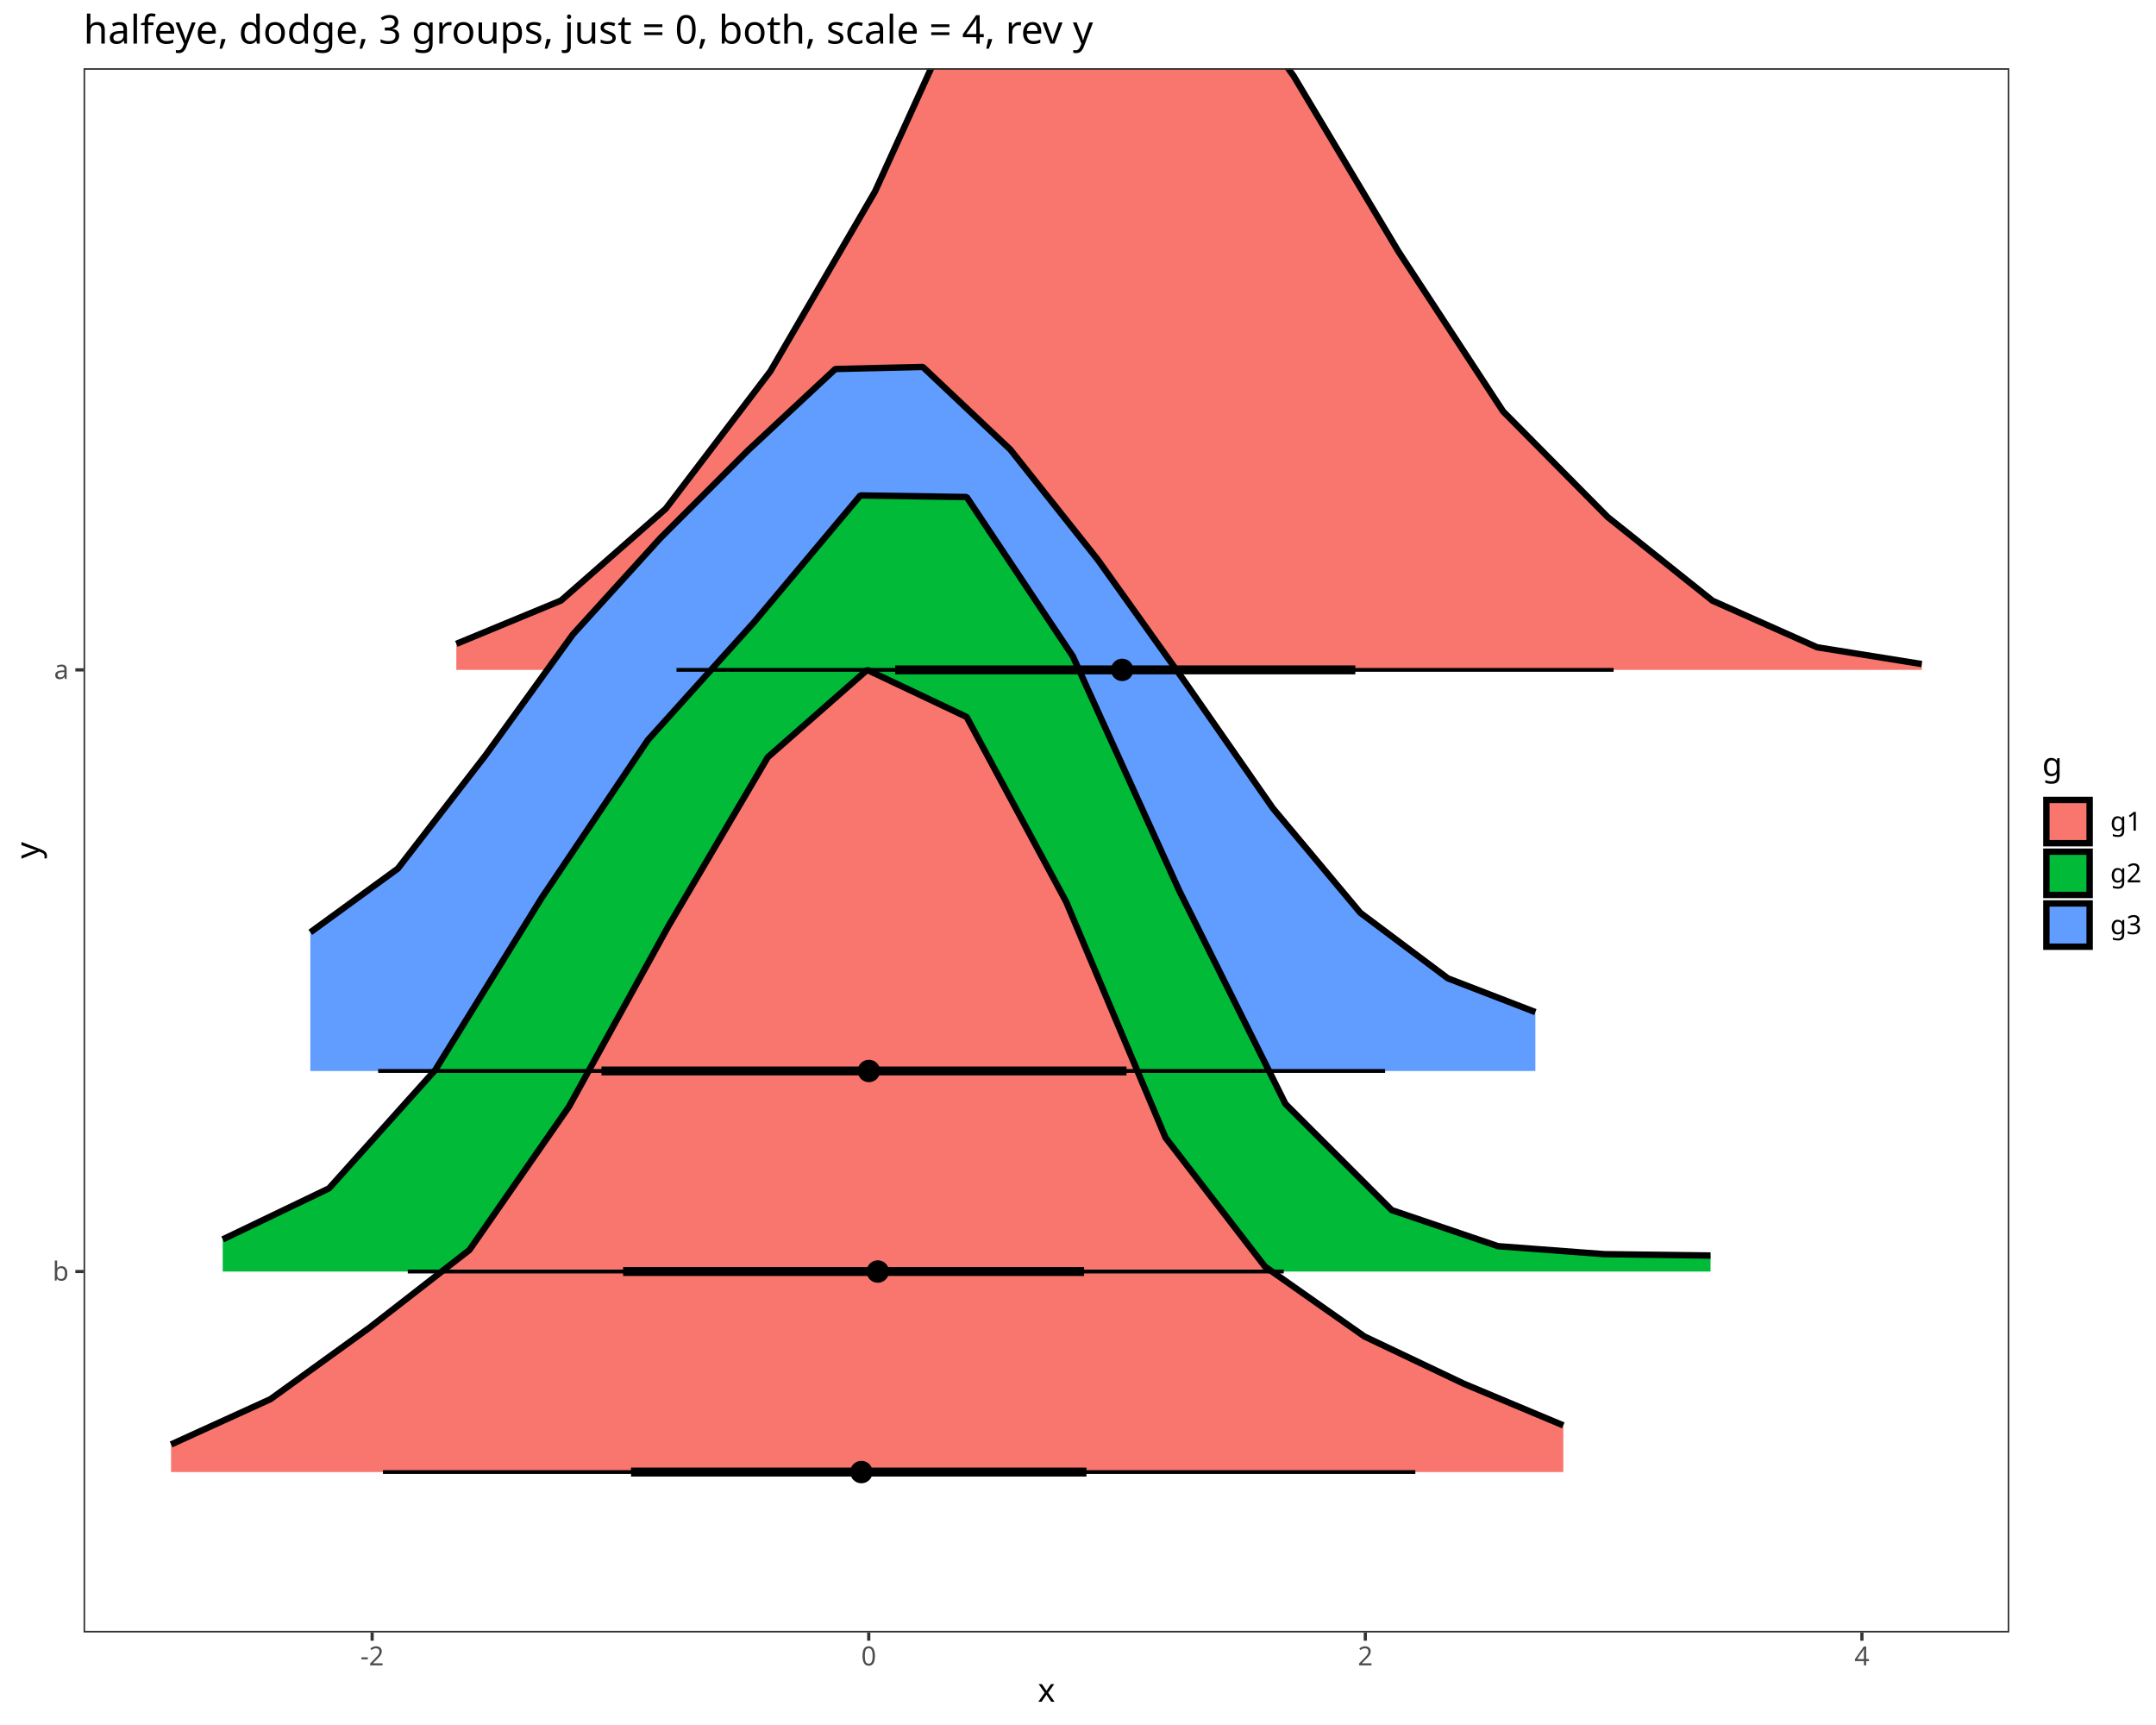
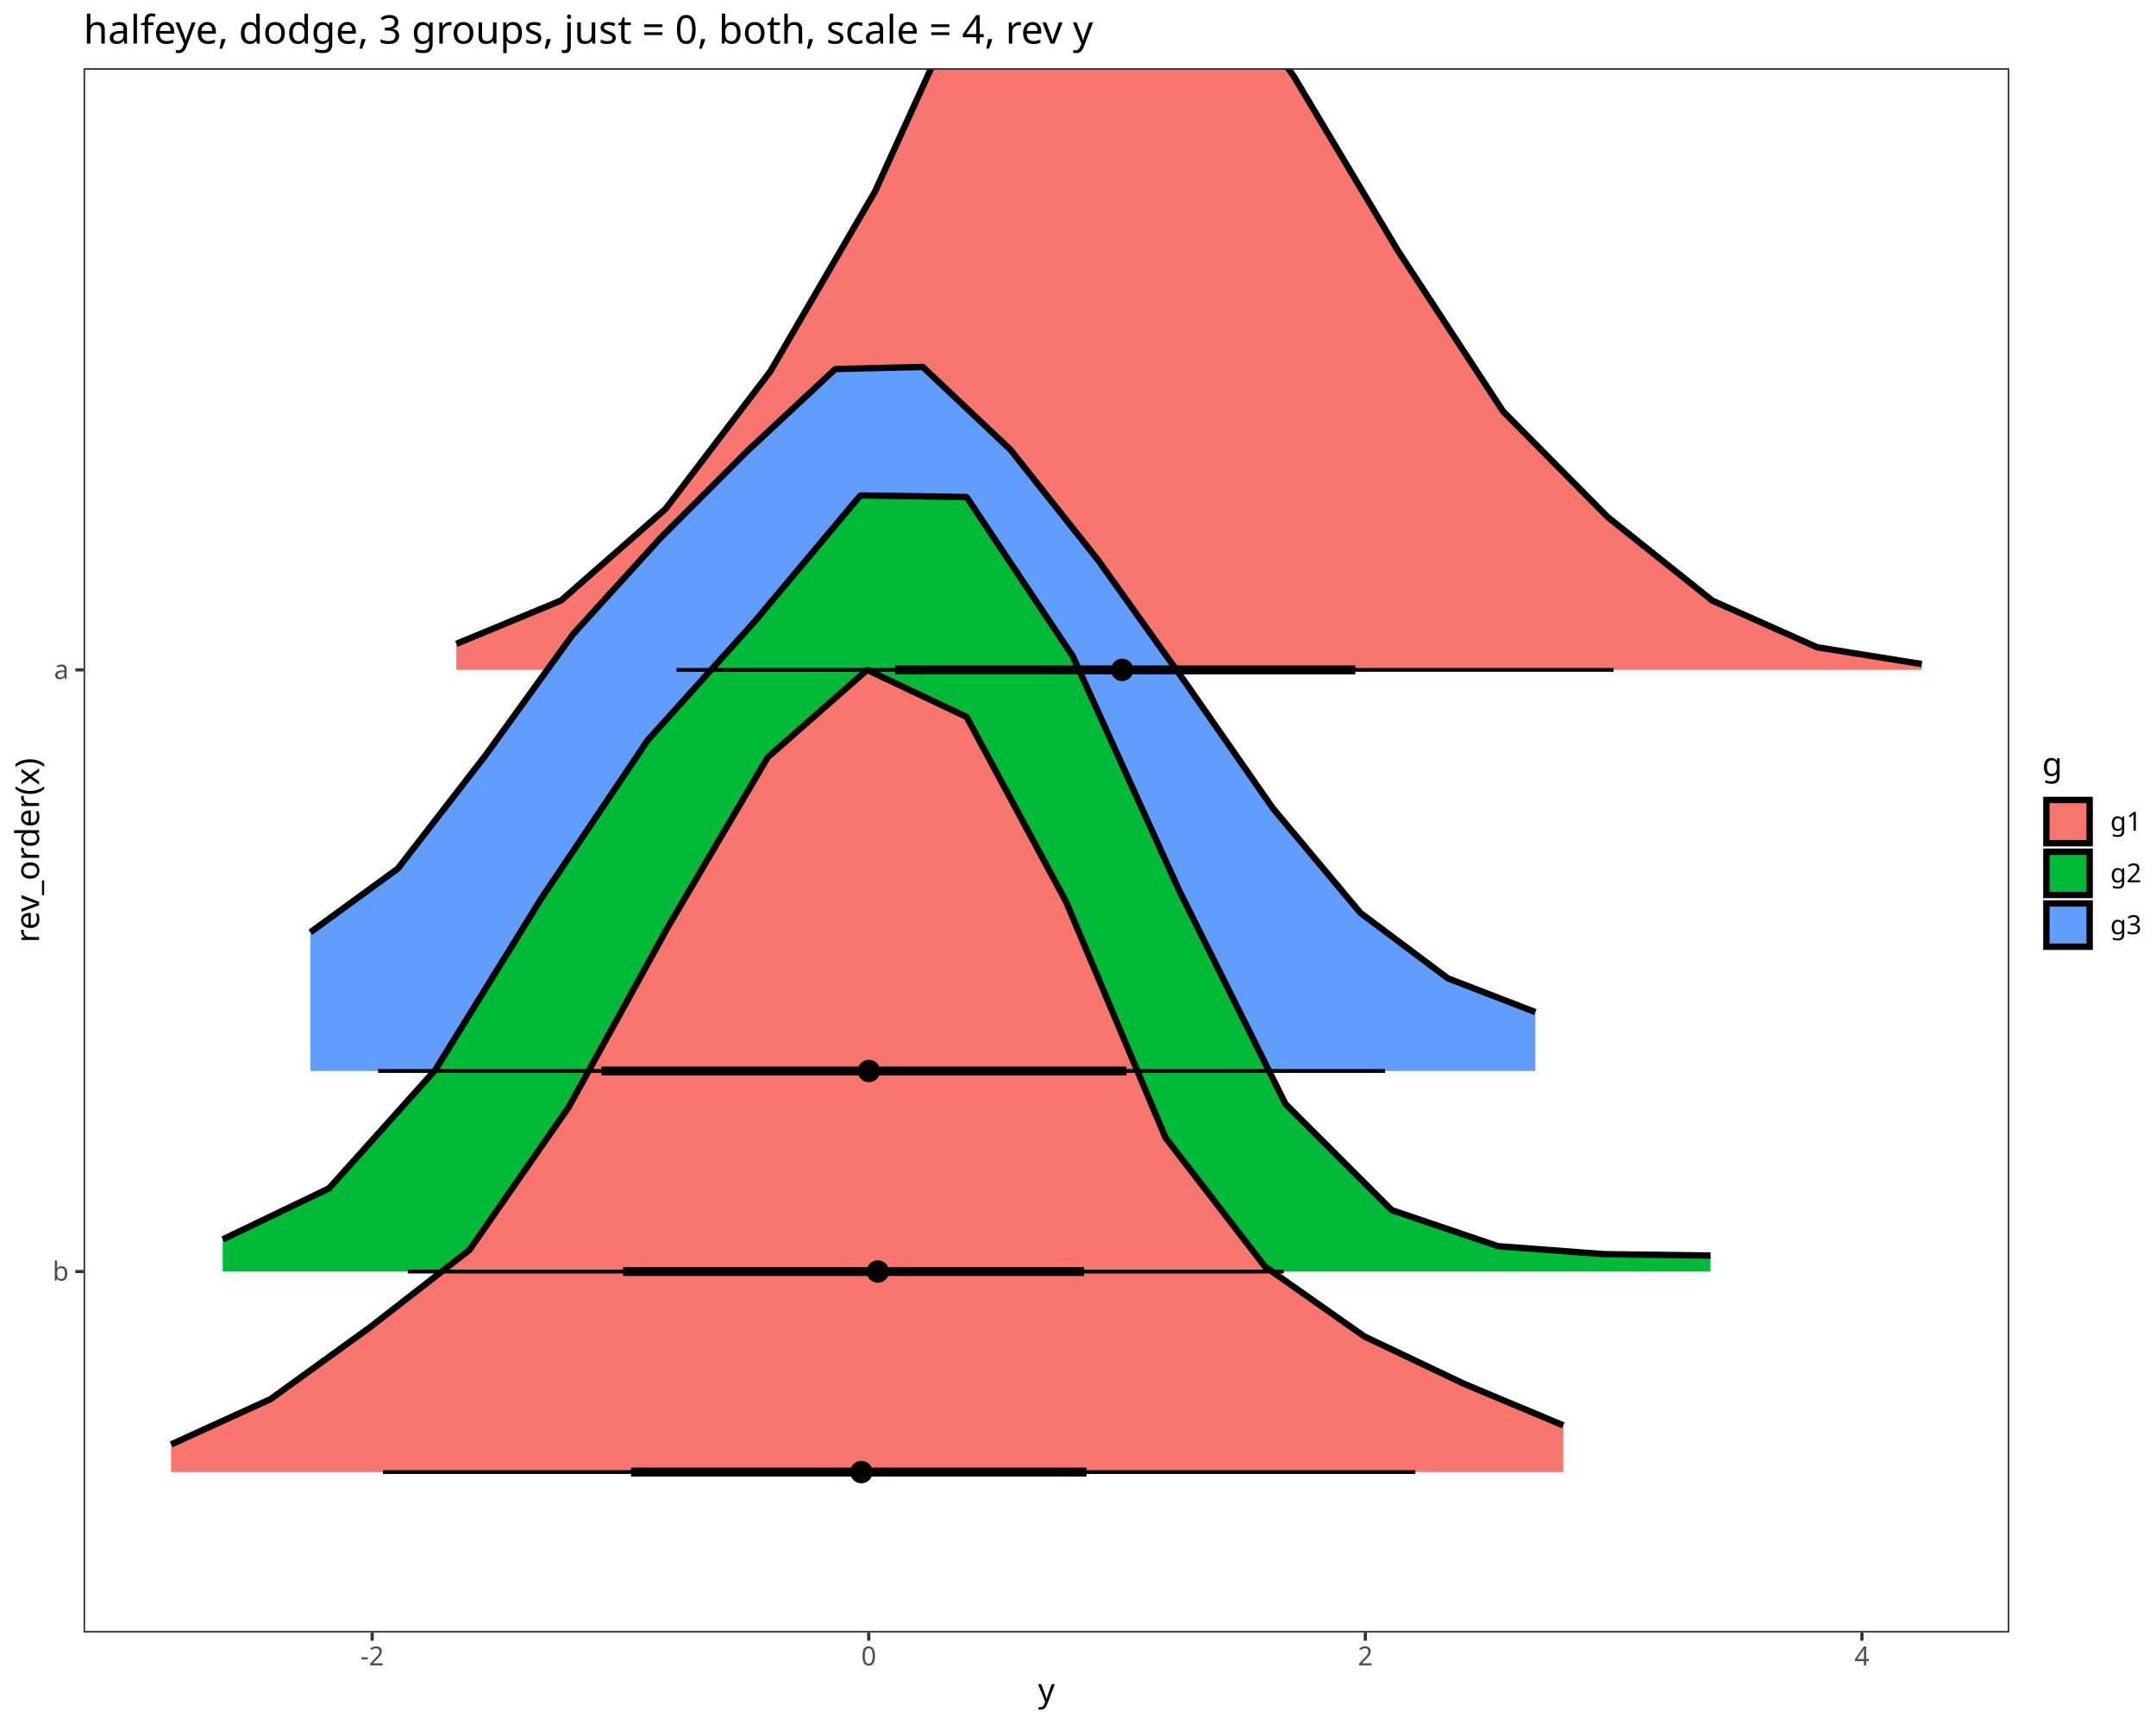
<svg xmlns="http://www.w3.org/2000/svg" class="svglite" data-engine-version="2.0" width="720.00pt" height="576.00pt" viewBox="0 0 720.00 576.00">
  <defs>
    <style type="text/css">
    .svglite line, .svglite polyline, .svglite polygon, .svglite path, .svglite rect, .svglite circle {
      fill: none;
      stroke: #000000;
      stroke-linecap: round;
      stroke-linejoin: round;
      stroke-miterlimit: 10.00;
    }
  </style>
  </defs>
  <rect width="100%" height="100%" style="stroke: none; fill: #FFFFFF;" />
  <defs>
    <clipPath id="cpMC4wMHw3MjAuMDB8MC4wMHw1NzYuMDA=">
      <rect x="0.00" y="0.00" width="720.00" height="576.00" />
    </clipPath>
  </defs>
  <g clip-path="url(#cpMC4wMHw3MjAuMDB8MC4wMHw1NzYuMDA=)">
-     <rect x="0.00" y="0.00" width="720.00" height="576.00" style="stroke-width: 1.07; stroke: #FFFFFF; fill: #FFFFFF;" />
+     <rect x="-0" y="0.00" width="720.00" height="576.00" style="stroke-width: 1.07; stroke: #FFFFFF; fill: #FFFFFF;" />
  </g>
  <defs>
    <clipPath id="cpMjcuOTB8NjcxLjAxfDIyLjc4fDU0NS4xMQ==">
      <rect x="27.90" y="22.78" width="643.11" height="522.33" />
    </clipPath>
  </defs>
  <g clip-path="url(#cpMjcuOTB8NjcxLjAxfDIyLjc4fDU0NS4xMQ==)">
    <rect x="27.90" y="22.78" width="643.11" height="522.33" style="stroke-width: 1.07; stroke: none; fill: #FFFFFF;" />
    <polygon points="152.39,214.99 187.35,200.53 222.31,169.88 257.26,123.98 292.22,63.93 327.17,-12.82 362.13,-43.24 397.09,-23.38 432.04,25.42 467.00,83.96 501.96,137.36 536.91,172.66 571.87,200.57 606.82,216.13 641.78,221.74 641.78,223.68 606.82,223.68 571.87,223.68 536.91,223.68 501.96,223.68 467.00,223.68 432.04,223.68 397.09,223.68 362.13,223.68 327.17,223.68 292.22,223.68 257.26,223.68 222.31,223.68 187.35,223.68 152.39,223.68 " style="stroke-width: 2.13; stroke: none; fill: #F8766D;" />
    <polyline points="152.39,214.99 187.35,200.53 222.31,169.88 257.26,123.98 292.22,63.93 327.17,-12.82 362.13,-43.24 397.09,-23.38 432.04,25.42 467.00,83.96 501.96,137.36 536.91,172.66 571.87,200.57 606.82,216.13 641.78,221.74 " style="stroke-width: 2.13; stroke-linecap: butt; stroke-linejoin: bevel;" />
    <polygon points="103.63,311.32 132.85,290.04 162.07,252.30 191.29,211.86 220.52,179.69 249.74,150.45 278.96,123.22 308.18,122.53 337.41,150.12 366.63,186.92 395.85,227.88 425.08,269.89 454.30,304.81 483.52,326.68 512.74,337.95 512.74,357.61 483.52,357.61 454.30,357.61 425.08,357.61 395.85,357.61 366.63,357.61 337.41,357.61 308.18,357.61 278.96,357.61 249.74,357.61 220.52,357.61 191.29,357.61 162.07,357.61 132.85,357.61 103.63,357.61 " style="stroke-width: 2.13; stroke: none; fill: #619CFF;" />
    <polyline points="103.63,311.32 132.85,290.04 162.07,252.30 191.29,211.86 220.52,179.69 249.74,150.45 278.96,123.22 308.18,122.53 337.41,150.12 366.63,186.92 395.85,227.88 425.08,269.89 454.30,304.81 483.52,326.68 512.74,337.95 " style="stroke-width: 2.13; stroke-linecap: butt; stroke-linejoin: bevel;" />
    <polygon points="74.38,413.85 109.87,396.81 145.36,357.27 180.85,299.88 216.34,247.12 251.83,207.74 287.32,165.43 322.81,165.96 358.30,219.19 393.79,297.36 429.28,368.61 464.77,404.07 500.26,416.11 535.75,418.78 571.24,419.24 571.24,424.58 535.75,424.58 500.26,424.58 464.77,424.58 429.28,424.58 393.79,424.58 358.30,424.58 322.81,424.58 287.32,424.58 251.83,424.58 216.34,424.58 180.85,424.58 145.36,424.58 109.87,424.58 74.38,424.58 " style="stroke-width: 2.13; stroke: none; fill: #00BA38;" />
    <polyline points="74.38,413.85 109.87,396.81 145.36,357.27 180.85,299.88 216.34,247.12 251.83,207.74 287.32,165.43 322.81,165.96 358.30,219.19 393.79,297.36 429.28,368.61 464.77,404.07 500.26,416.11 535.75,418.78 571.24,419.24 " style="stroke-width: 2.13; stroke-linecap: butt; stroke-linejoin: bevel;" />
    <polygon points="57.13,482.32 90.34,467.19 123.55,443.20 156.76,417.39 189.97,369.60 223.18,309.31 256.39,252.86 289.60,223.68 322.81,239.40 356.02,301.08 389.23,379.89 422.44,422.93 455.65,446.26 488.86,462.04 522.07,475.95 522.07,491.54 488.86,491.54 455.65,491.54 422.44,491.54 389.23,491.54 356.02,491.54 322.81,491.54 289.60,491.54 256.39,491.54 223.18,491.54 189.97,491.54 156.76,491.54 123.55,491.54 90.34,491.54 57.13,491.54 " style="stroke-width: 2.13; stroke: none; fill: #F8766D;" />
    <polyline points="57.13,482.32 90.34,467.19 123.55,443.20 156.76,417.39 189.97,369.60 223.18,309.31 256.39,252.86 289.60,223.68 322.81,239.40 356.02,301.08 389.23,379.89 422.44,422.93 455.65,446.26 488.86,462.04 522.07,475.95 " style="stroke-width: 2.13; stroke-linecap: butt; stroke-linejoin: bevel;" />
    <line x1="127.89" y1="491.54" x2="472.65" y2="491.54" style="stroke-width: 1.28; stroke-linecap: butt;" />
    <line x1="126.29" y1="357.61" x2="462.56" y2="357.61" style="stroke-width: 1.28; stroke-linecap: butt;" />
    <line x1="225.92" y1="223.68" x2="538.87" y2="223.68" style="stroke-width: 1.28; stroke-linecap: butt;" />
    <line x1="136.18" y1="424.58" x2="428.71" y2="424.58" style="stroke-width: 1.28; stroke-linecap: butt;" />
    <line x1="200.86" y1="357.61" x2="376.19" y2="357.61" style="stroke-width: 2.99; stroke-linecap: butt;" />
    <line x1="208.09" y1="424.58" x2="362.03" y2="424.58" style="stroke-width: 2.99; stroke-linecap: butt;" />
    <line x1="298.94" y1="223.68" x2="452.61" y2="223.68" style="stroke-width: 2.99; stroke-linecap: butt;" />
    <line x1="210.74" y1="491.54" x2="362.83" y2="491.54" style="stroke-width: 2.99; stroke-linecap: butt;" />
    <circle cx="287.66" cy="491.54" r="1.68" style="stroke-width: 1.06; fill: #000000;" />
    <circle cx="290.17" cy="357.61" r="1.68" style="stroke-width: 1.06; fill: #000000;" />
    <circle cx="374.75" cy="223.68" r="1.68" style="stroke-width: 1.06; fill: #000000;" />
    <circle cx="293.14" cy="424.58" r="1.68" style="stroke-width: 1.06; fill: #000000;" />
    <circle cx="290.17" cy="357.61" r="3.22" style="stroke-width: 1.06; fill: #000000;" />
    <circle cx="293.14" cy="424.58" r="3.22" style="stroke-width: 1.06; fill: #000000;" />
    <circle cx="374.75" cy="223.68" r="3.22" style="stroke-width: 1.06; fill: #000000;" />
    <circle cx="287.66" cy="491.54" r="3.22" style="stroke-width: 1.06; fill: #000000;" />
    <rect x="27.90" y="22.78" width="643.11" height="522.33" style="stroke-width: 1.07; stroke: #333333;" />
  </g>
  <g clip-path="url(#cpMC4wMHw3MjAuMDB8MC4wMHw1NzYuMDA=)">
    <text x="22.97" y="427.60" text-anchor="end" style="font-size: 8.80px; fill: #4D4D4D; font-family: sans;" textLength="4.89px" lengthAdjust="spacingAndGlyphs">b</text>
    <text x="22.97" y="226.71" text-anchor="end" style="font-size: 8.80px; fill: #4D4D4D; font-family: sans;" textLength="4.89px" lengthAdjust="spacingAndGlyphs">a</text>
    <polyline points="25.16,424.58 27.90,424.58 " style="stroke-width: 1.07; stroke: #333333; stroke-linecap: butt;" />
    <polyline points="25.16,223.68 27.90,223.68 " style="stroke-width: 1.07; stroke: #333333; stroke-linecap: butt;" />
    <polyline points="124.28,547.85 124.28,545.11 " style="stroke-width: 1.07; stroke: #333333; stroke-linecap: butt;" />
    <polyline points="290.12,547.85 290.12,545.11 " style="stroke-width: 1.07; stroke: #333333; stroke-linecap: butt;" />
    <polyline points="455.95,547.85 455.95,545.11 " style="stroke-width: 1.07; stroke: #333333; stroke-linecap: butt;" />
    <polyline points="621.79,547.85 621.79,545.11 " style="stroke-width: 1.07; stroke: #333333; stroke-linecap: butt;" />
    <text x="124.28" y="556.10" text-anchor="middle" style="font-size: 8.80px; fill: #4D4D4D; font-family: sans;" textLength="7.82px" lengthAdjust="spacingAndGlyphs">-2</text>
    <text x="290.12" y="556.10" text-anchor="middle" style="font-size: 8.80px; fill: #4D4D4D; font-family: sans;" textLength="4.89px" lengthAdjust="spacingAndGlyphs">0</text>
    <text x="455.95" y="556.10" text-anchor="middle" style="font-size: 8.80px; fill: #4D4D4D; font-family: sans;" textLength="4.89px" lengthAdjust="spacingAndGlyphs">2</text>
    <text x="621.79" y="556.10" text-anchor="middle" style="font-size: 8.80px; fill: #4D4D4D; font-family: sans;" textLength="4.89px" lengthAdjust="spacingAndGlyphs">4</text>
-     <text x="349.46" y="568.24" text-anchor="middle" style="font-size: 11.00px; font-family: sans;" textLength="5.50px" lengthAdjust="spacingAndGlyphs">x</text>
-     <text transform="translate(13.05,283.95) rotate(-90)" text-anchor="middle" style="font-size: 11.00px; font-family: sans;" textLength="5.50px" lengthAdjust="spacingAndGlyphs">y</text>
+     <text x="349.46" y="568.24" text-anchor="middle" style="font-size: 11.00px; font-family: sans;" textLength="5.50px" lengthAdjust="spacingAndGlyphs">y</text>
+     <text transform="translate(13.05,283.95) rotate(-90)" text-anchor="middle" style="font-size: 11.00px; font-family: sans;" textLength="59.91px" lengthAdjust="spacingAndGlyphs">rev_order(x)</text>
    <rect x="681.97" y="250.36" width="32.55" height="67.17" style="stroke-width: 1.07; stroke: none; fill: #FFFFFF;" />
    <text x="681.97" y="259.07" style="font-size: 11.00px; font-family: sans;" textLength="6.12px" lengthAdjust="spacingAndGlyphs">g</text>
    <rect x="681.97" y="265.69" width="17.28" height="17.28" style="stroke-width: 1.07; stroke: none; fill: #FFFFFF;" />
    <rect x="683.39" y="267.11" width="14.45" height="14.45" style="stroke-width: 2.13; stroke-linecap: butt; stroke-linejoin: miter; fill: #F8766D;" />
    <rect x="681.97" y="282.97" width="17.28" height="17.28" style="stroke-width: 1.07; stroke: none; fill: #FFFFFF;" />
    <rect x="683.39" y="284.39" width="14.45" height="14.45" style="stroke-width: 2.13; stroke-linecap: butt; stroke-linejoin: miter; fill: #00BA38;" />
    <rect x="681.97" y="300.25" width="17.28" height="17.28" style="stroke-width: 1.07; stroke: none; fill: #FFFFFF;" />
    <rect x="683.39" y="301.67" width="14.45" height="14.45" style="stroke-width: 2.13; stroke-linecap: butt; stroke-linejoin: miter; fill: #619CFF;" />
    <text x="704.73" y="277.36" style="font-size: 8.80px; font-family: sans;" textLength="9.79px" lengthAdjust="spacingAndGlyphs">g1</text>
    <text x="704.73" y="294.64" style="font-size: 8.80px; font-family: sans;" textLength="9.79px" lengthAdjust="spacingAndGlyphs">g2</text>
    <text x="704.73" y="311.92" style="font-size: 8.80px; font-family: sans;" textLength="9.79px" lengthAdjust="spacingAndGlyphs">g3</text>
    <text x="27.90" y="14.56" style="font-size: 13.20px; font-family: sans;" textLength="325.12px" lengthAdjust="spacingAndGlyphs">halfeye, dodge, 3 groups, just = 0, both, scale = 4, rev y</text>
  </g>
</svg>
